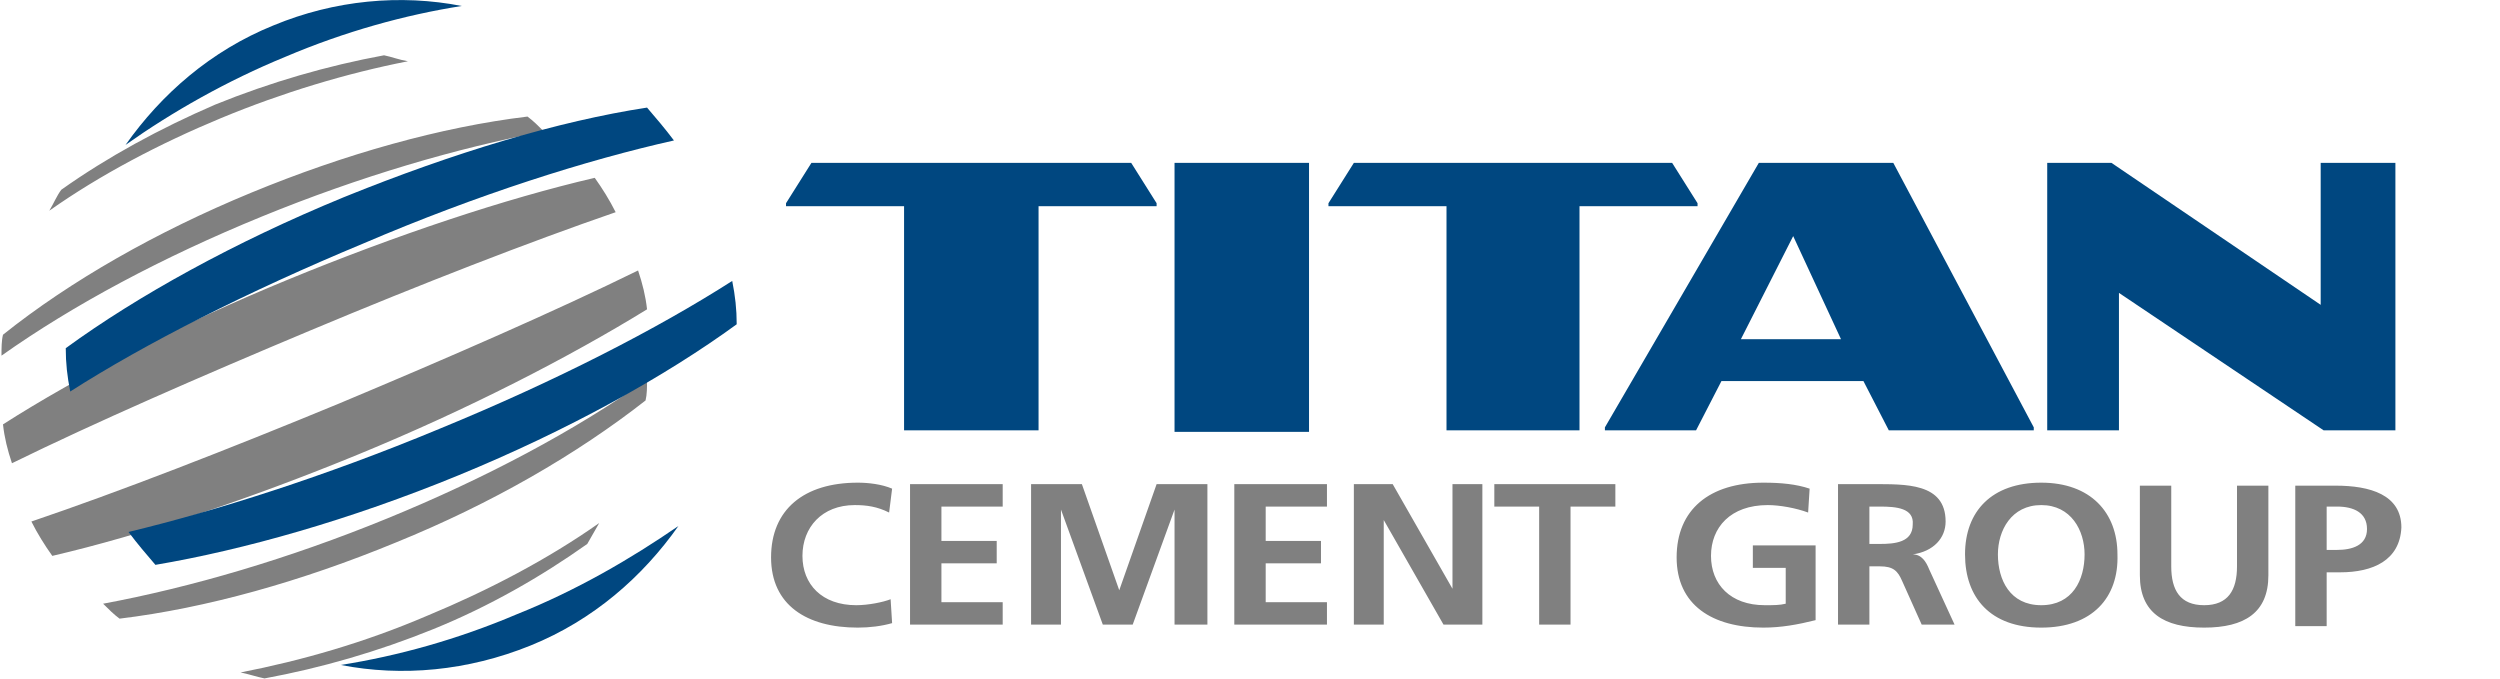
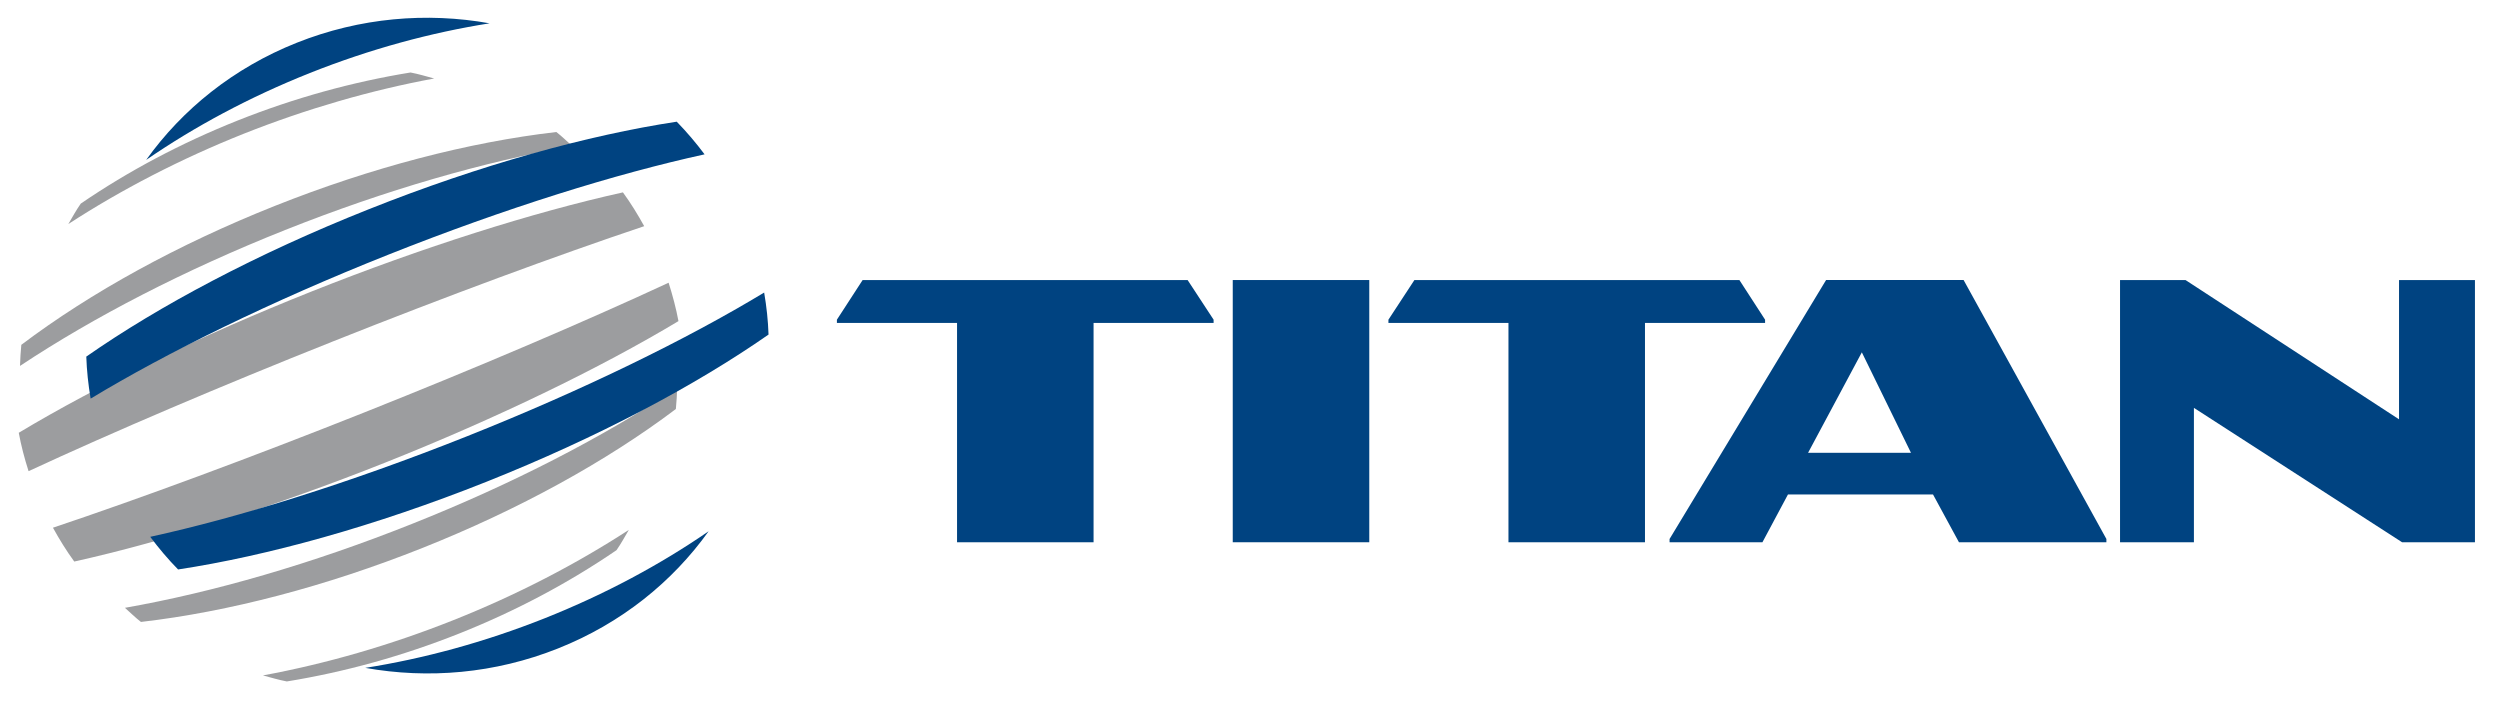
- <svg xmlns="http://www.w3.org/2000/svg" xml:space="preserve" viewBox="0 0 167.3 45.4">
-   <path fill="#004780" d="M78.6 10.9h9v18h-9zM75.7 10.9H54.3l-1.7 2.7v.2h7.9v15h9v-15h7.9v-.2zM90.6 10.9h21.3l1.7 2.7v.2h-7.9v15h-8.9v-15h-7.9v-.2zM116.5 22.7l3.5-6.9 3.2 6.9h-6.7zm8.2 2.8 1.7 3.3h9.7v-.2l-9.4-17.7h-9l-10.3 17.7v.2h6.1l1.7-3.3h9.5zM141.3 10.9l14 9.5v-9.5h5v17.9h-4.8l-13.7-9.2v9.2H137V10.9z" />
-   <path fill="gray" d="M16.8 12.9c6.3-2.6 12.7-4.4 18.5-5.1.4.3.7.6 1.1 1-5.8 1.1-12.3 3-18.9 5.7-6.6 2.7-12.6 5.9-17.4 9.3 0-.5 0-1 .1-1.4 4.5-3.6 10.3-6.9 16.6-9.5M22.7 27c7.4-3.1 14.5-6.2 20-8.9.3.9.5 1.7.6 2.6-5.2 3.2-12 6.7-19.3 9.7-7.3 3-14.5 5.4-20.5 6.8-.5-.7-1-1.5-1.4-2.3 5.9-2 13.1-4.8 20.6-7.9M19.3 18.7c7.3-3 14.5-5.4 20.5-6.8.5.7 1 1.5 1.4 2.3-5.8 2-13 4.8-20.4 7.9-7.4 3.1-14.5 6.2-20 8.9-.3-.9-.5-1.7-.6-2.6 5-3.2 11.8-6.7 19.1-9.7M28.6 41.2c4.1-1.7 8.1-3.8 11.5-6.2-.3.5-.5.9-.8 1.4-3.1 2.2-6.6 4.2-10.3 5.7-3.7 1.5-7.5 2.6-11.3 3.3-.5-.1-1.1-.3-1.6-.4 4.1-.8 8.3-2 12.5-3.8M25.9 34.7c6.6-2.7 12.6-5.9 17.4-9.3 0 .5 0 1-.1 1.4-4.6 3.6-10.3 6.9-16.7 9.5-6.3 2.6-12.7 4.4-18.5 5.1-.4-.3-.7-.6-1.1-1 5.9-1.1 12.4-3 19-5.7M14.4 7c3.7-1.5 7.5-2.6 11.3-3.3.5.1 1 .3 1.6.4-4.1.8-8.4 2.1-12.5 3.8-4.1 1.7-8.1 3.8-11.5 6.2.3-.5.5-1 .8-1.4 3.1-2.2 6.6-4.1 10.3-5.7" />
-   <path fill="#004780" d="M45.1 9.4c-.6-.8-1.2-1.5-1.8-2.2-5.9.9-12.9 3-20.3 6-7.3 3-13.8 6.6-18.6 10.1 0 1 .1 1.9.3 2.9 5-3.2 11.9-6.7 19.6-9.9 7.7-3.3 15-5.6 20.8-6.9M34.6 41.1c-4 1.7-8 2.8-11.8 3.4 4.1.8 8.5.4 12.7-1.3 4.2-1.7 7.5-4.6 9.9-8-3.2 2.2-6.8 4.3-10.8 5.9M19.1 3.8c4-1.7 8-2.8 11.8-3.4-4.1-.8-8.5-.4-12.6 1.3-4.2 1.7-7.5 4.6-9.9 8 3.1-2.2 6.8-4.3 10.7-5.9M30.7 31.8c7.3-3 13.8-6.6 18.6-10.1 0-1-.1-1.9-.3-2.9-5 3.2-11.8 6.7-19.6 9.9-7.7 3.2-15 5.5-20.8 6.9.6.8 1.2 1.5 1.8 2.2 5.9-1 13-3 20.3-6" />
-   <g fill="gray">
-     <path d="m59.7 32.7-.2 1.6c-.8-.4-1.5-.5-2.3-.5-2.2 0-3.5 1.5-3.5 3.4s1.3 3.3 3.6 3.3c.8 0 1.8-.2 2.3-.4l.1 1.6c-.7.2-1.5.3-2.3.3-3.4 0-5.8-1.5-5.8-4.7s2.2-5 5.8-5c.7 0 1.6.1 2.3.4zM60.9 41.8v-9.4h6.2v1.5H63v2.3h3.7v1.5H63v2.6h4.1v1.5h-6.2zM78.6 41.8v-7.7l-2.8 7.7h-2L71 34.1v7.7h-2v-9.4h3.4l2.5 7.1 2.5-7.1h3.4v9.4h-2.2zM82.6 41.8v-9.4h6.2v1.5h-4.1v2.3h3.7v1.5h-3.7v2.6h4.1v1.5h-6.2zM96.6 41.8l-4-7v7h-2v-9.4h2.6l4 7v-7h2v9.4h-2.6zM105.1 33.9v7.9H103v-7.9h-3v-1.5h8.1v1.5h-3zM118 42c-3.4 0-5.8-1.5-5.8-4.7s2.2-5 5.8-5c1.2 0 2.2.1 3.1.4l-.1 1.6c-.8-.3-1.9-.5-2.7-.5-2.5 0-3.8 1.5-3.8 3.4s1.3 3.3 3.6 3.3c.6 0 1 0 1.4-.1V38h-2.2v-1.5h4.2v5c-1.2.3-2.3.5-3.5.5zM128.6 41.8l-1.3-2.9c-.3-.7-.6-1-1.5-1h-.7v3.9H123v-9.4h2.3c2.2 0 4.9-.1 4.9 2.5 0 1.1-.8 2-2.2 2.2.6 0 .9.5 1.1 1l1.7 3.7h-2.2zm-2.8-7.9h-.7v2.5h.7c1 0 2.2-.1 2.2-1.3.1-1.1-1.1-1.2-2.2-1.2zM136.6 42c-3.4 0-5.1-2-5.1-4.9 0-2.9 1.8-4.8 5.1-4.8s5.1 2 5.1 4.8c.1 2.9-1.7 4.9-5.1 4.9zm-2.9-4.9c0 1.7.8 3.4 2.9 3.4s2.9-1.7 2.9-3.4c0-1.6-.9-3.3-2.9-3.3s-2.9 1.7-2.9 3.3zM147.5 42c-2.7 0-4.3-1-4.3-3.5v-6h2.1v5.4c0 1.6.6 2.6 2.2 2.6s2.2-1 2.2-2.6v-5.4h2.1v6c0 2.5-1.6 3.5-4.3 3.5zM156.6 38.3h-.9v3.6h-2.1v-9.4h2.7c2.3 0 4.4.6 4.4 2.8-.1 2.2-1.9 3-4.1 3zm-.2-4.4h-.7v2.9h.7c1 0 2-.3 2-1.4 0-1.1-.9-1.5-2-1.5z" />
+ <svg xmlns="http://www.w3.org/2000/svg" version="1.0" width="659" height="186" viewBox="-0.945 -0.682 659 186" id="svg2920" xml:space="preserve">
+   <defs id="defs2922">
+ 	</defs>
+   <g transform="matrix(0.9847897,0,0,0.9459289,4,4.000346)" id="g2924">
+     <rect width="36.543" height="73.071" x="324.951" y="73.087" id="rect2926" style="fill:#004381" />
+     <polygon points="312.871,73.092 225.879,73.092 218.994,84.137 218.994,85.041 251.152,85.041 251.152,146.159 287.695,146.159 287.695,85.041 319.824,85.041 319.824,84.137 312.871,73.092 " id="polygon2928" style="fill:#004381" />
+     <polygon points="373.574,73.092 460.566,73.092 467.441,84.137 467.441,85.041 435.293,85.041 435.293,146.159 398.75,146.159 398.75,85.041 366.621,85.041 366.621,84.137 373.574,73.092 " id="polygon2930" style="fill:#004381" />
+     <path d="M 512.393,132.843 L 519.336,146.163 L 558.799,146.163 L 558.799,145.245 L 520.576,73.082 L 483.77,73.082 L 441.875,145.245 L 441.875,146.163 L 466.729,146.163 L 473.565,132.843 L 512.393,132.843 z M 478.945,121.237 L 493.34,93.234 L 506.494,121.237 L 478.945,121.237 z" id="path2932" style="fill:#004381" />
+     <polygon points="579.98,73.092 637.129,111.901 637.129,73.092 657.451,73.092 657.451,146.159 637.949,146.159 582.227,108.708 582.227,146.159 562.451,146.159 562.451,73.092 579.98,73.092 " id="polygon2934" style="fill:#004381" />
+     <g id="g2936">
+       <path d="M 68.545,52.428 C 94.356,41.74 120.352,34.669 143.897,31.837 C 145.411,33.067 146.758,34.449 148.174,35.768 C 124.531,40.109 98.184,48.009 71.319,59.137 C 44.375,70.299 20.127,83.356 0.332,97.018 C 0.41,95.06 0.488,93.097 0.684,91.139 C 19.287,76.53 42.676,63.151 68.545,52.428" id="path2938" style="fill:#9c9d9f;fill-rule:evenodd" />
+       <path d="M 92.393,110.026 C 122.676,97.477 151.485,84.694 173.946,73.835 C 175.02,77.365 175.938,80.935 176.583,84.533 C 155.509,97.707 127.755,111.667 98.165,123.932 C 68.575,136.173 39.083,145.934 14.854,151.535 C 12.754,148.537 10.87,145.353 9.151,142.106 C 32.607,133.922 62.012,122.604 92.393,110.026" id="path2940" style="fill:#9c9d9f;fill-rule:evenodd" />
+       <path d="M 78.418,76.261 C 108.037,64 137.529,54.24 161.719,48.659 C 163.819,51.657 165.694,54.831 167.412,58.078 C 143.887,66.291 114.482,77.609 84.18,90.158 C 53.926,102.692 25.127,115.48 2.627,126.349 C 1.543,122.828 0.635,119.259 9.3258734e-15,115.651 C 21.064,102.467 48.838,88.522 78.418,76.261" id="path2942" style="fill:#9c9d9f;fill-rule:evenodd" />
+       <path d="M 116.357,167.858 C 133.212,160.876 149.14,152.296 163.3,142.707 C 162.226,144.606 161.22,146.55 159.999,148.366 C 147.206,157.468 133.065,165.309 117.899,171.589 C 102.694,177.888 87.186,182.341 71.756,184.948 C 69.588,184.518 67.488,183.859 65.36,183.268 C 82.178,180.036 99.502,174.84 116.357,167.858" id="path2944" style="fill:#9c9d9f;fill-rule:evenodd" />
+       <path d="M 105.244,141.046 C 132.178,129.899 156.435,116.837 176.24,103.136 C 176.162,105.099 176.084,107.067 175.888,109.03 C 157.236,123.669 133.837,137.057 108.027,147.76 C 82.187,158.458 56.191,165.538 32.705,168.365 C 31.191,167.139 29.844,165.748 28.418,164.429 C 52.031,160.099 78.369,152.189 105.244,141.046" id="path2946" style="fill:#9c9d9f;fill-rule:evenodd" />
+       <path d="M 58.672,28.6 C 73.838,22.321 89.365,17.872 104.863,15.25 C 107.002,15.67 109.092,16.334 111.201,16.92 C 94.424,20.152 77.099,25.343 60.215,32.32 C 43.35,39.313 27.432,47.902 13.271,57.482 C 14.345,55.573 15.371,53.61 16.601,51.784 C 29.355,42.711 43.486,34.894 58.672,28.6" id="path2948" style="fill:#9c9d9f;fill-rule:evenodd" />
+       <path d="M 183.574,38.063 C 181.269,34.845 178.779,31.803 176.123,28.961 C 152.305,32.721 123.564,40.982 93.652,53.375 C 63.75,65.753 37.578,80.255 18.076,94.425 C 18.203,98.321 18.603,102.223 19.238,106.134 C 39.795,93.195 67.52,79.025 98.896,66.032 C 130.273,53.043 159.883,43.454 183.574,38.063" id="path2950" style="fill:#004381;fill-rule:evenodd" />
+       <path d="M 140.85,167.316 C 124.629,174.025 108.379,178.595 92.745,181.164 C 109.542,184.294 127.393,182.785 144.337,175.754 C 161.3,168.737 174.991,157.175 184.659,143.093 C 171.787,152.335 157.061,160.592 140.85,167.316" id="path2952" style="fill:#004381;fill-rule:evenodd" />
+       <path d="M 77.92,15.397 C 94.141,8.678 110.391,4.118 126.025,1.549 C 109.228,-1.581 91.377,-0.062 74.423,6.959 C 57.47,13.985 43.778,25.528 34.11,39.605 C 46.992,30.377 61.709,22.116 77.92,15.397" id="path2954" style="fill:#004381;fill-rule:evenodd" />
+       <path d="M 125.117,129.333 C 155.01,116.94 181.181,102.453 200.693,88.283 C 200.566,84.382 200.166,80.485 199.521,76.574 C 178.974,89.513 151.24,103.683 119.873,116.672 C 88.506,129.665 58.877,139.255 35.195,144.646 C 37.5,147.864 39.98,150.906 42.646,153.743 C 66.455,149.972 95.215,141.725 125.117,129.333" id="path2956" style="fill:#004381;fill-rule:evenodd" />
+     </g>
  </g>
</svg>
